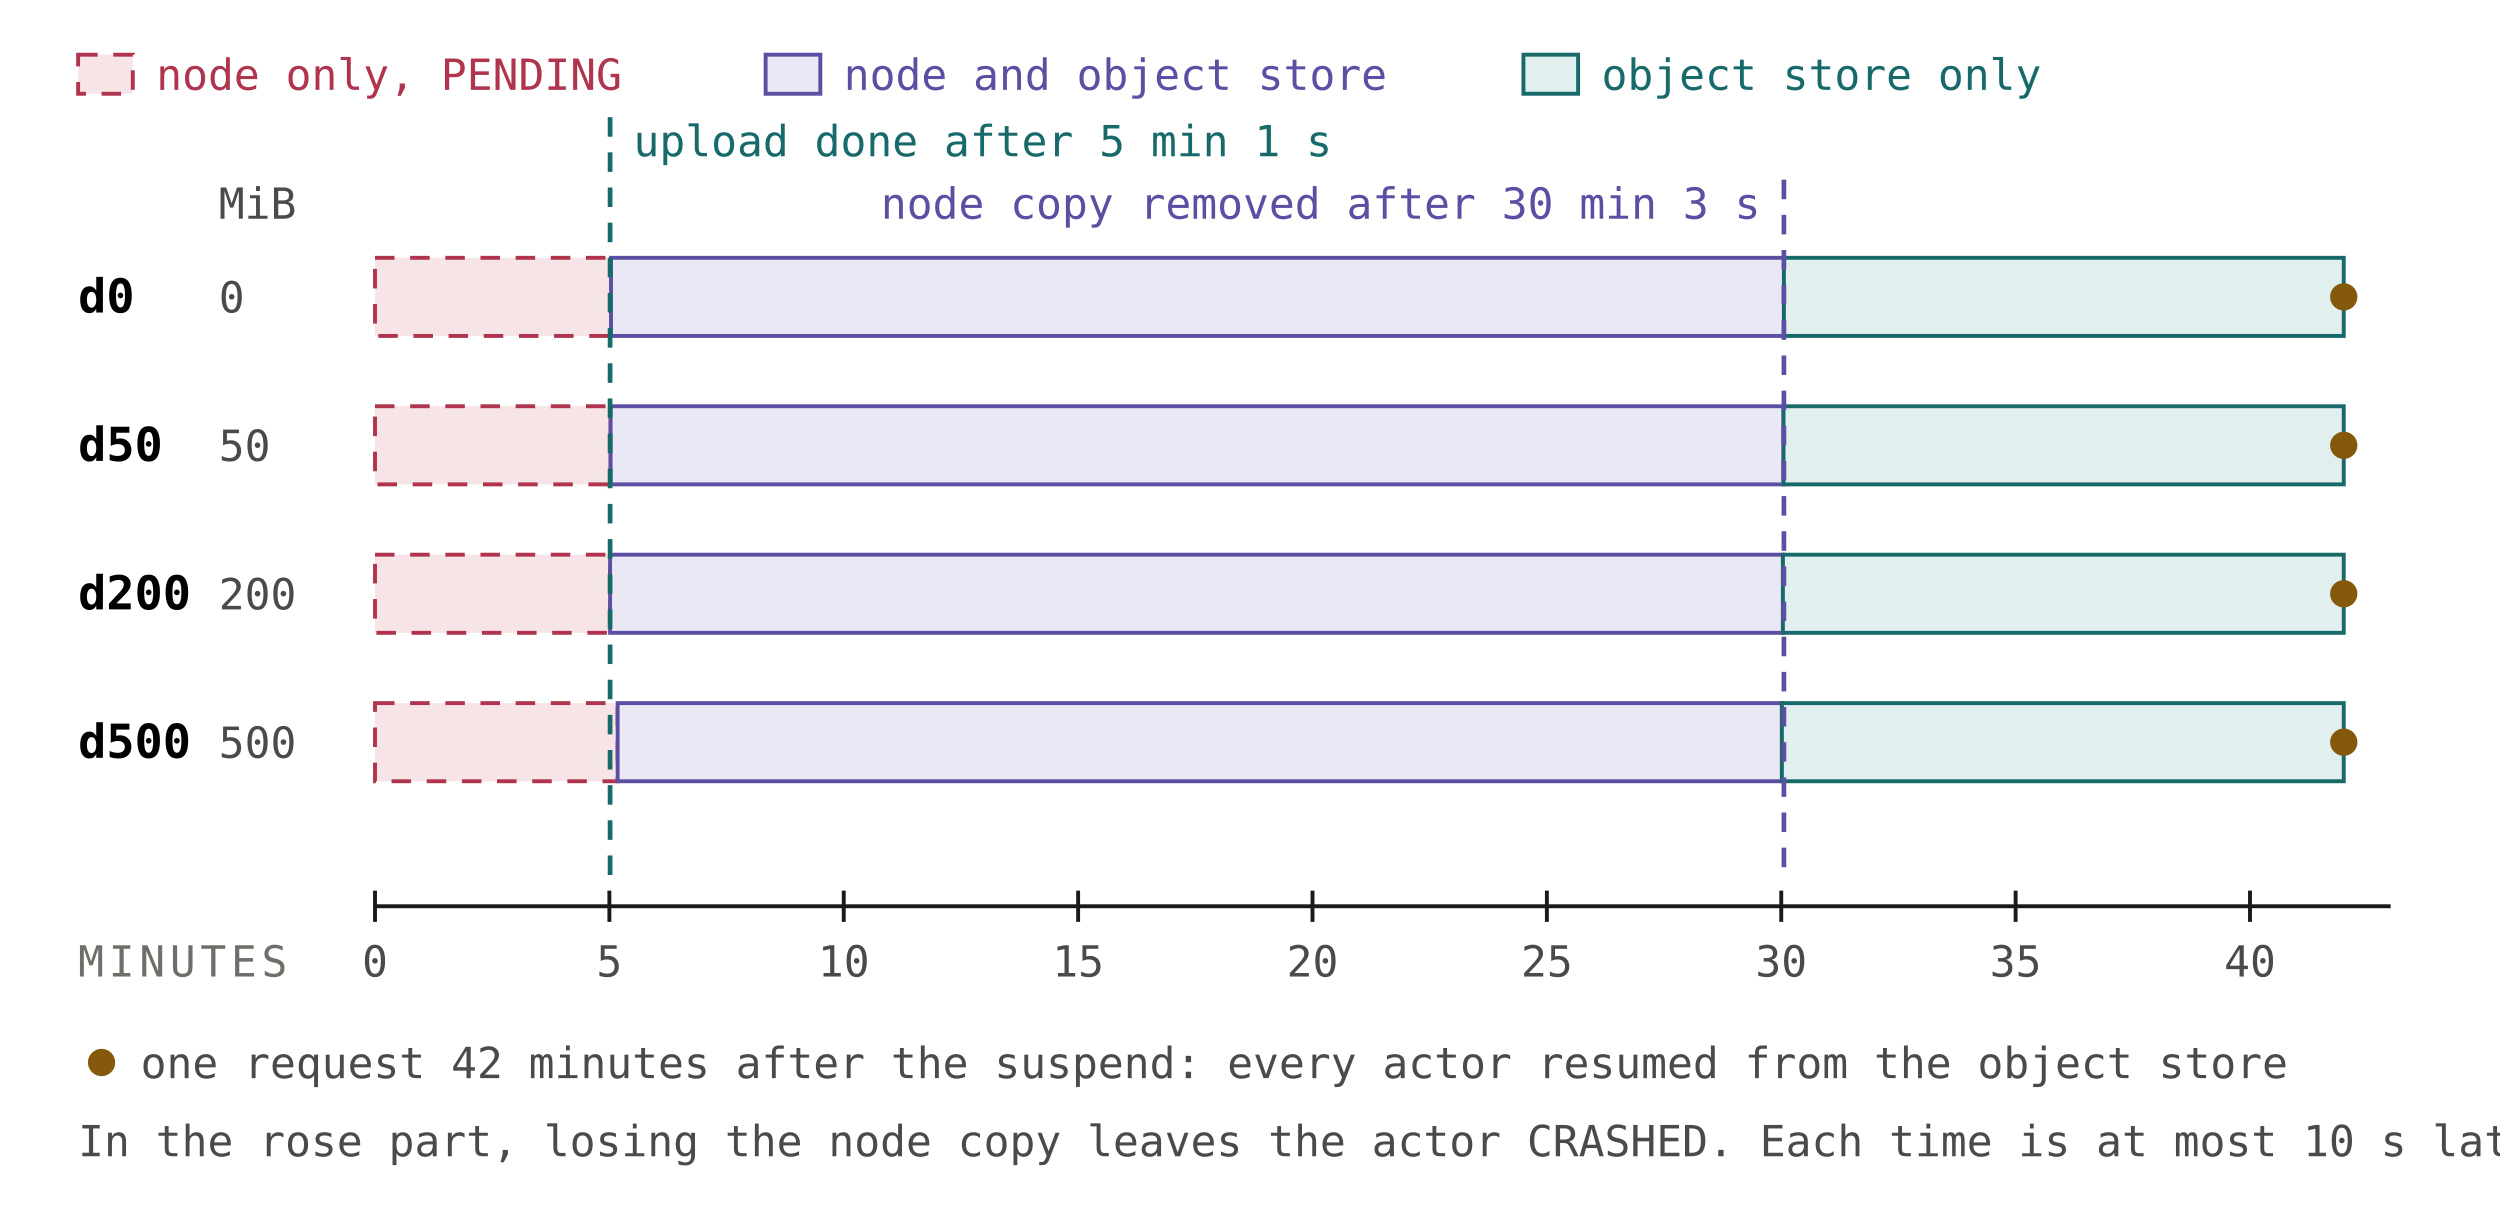
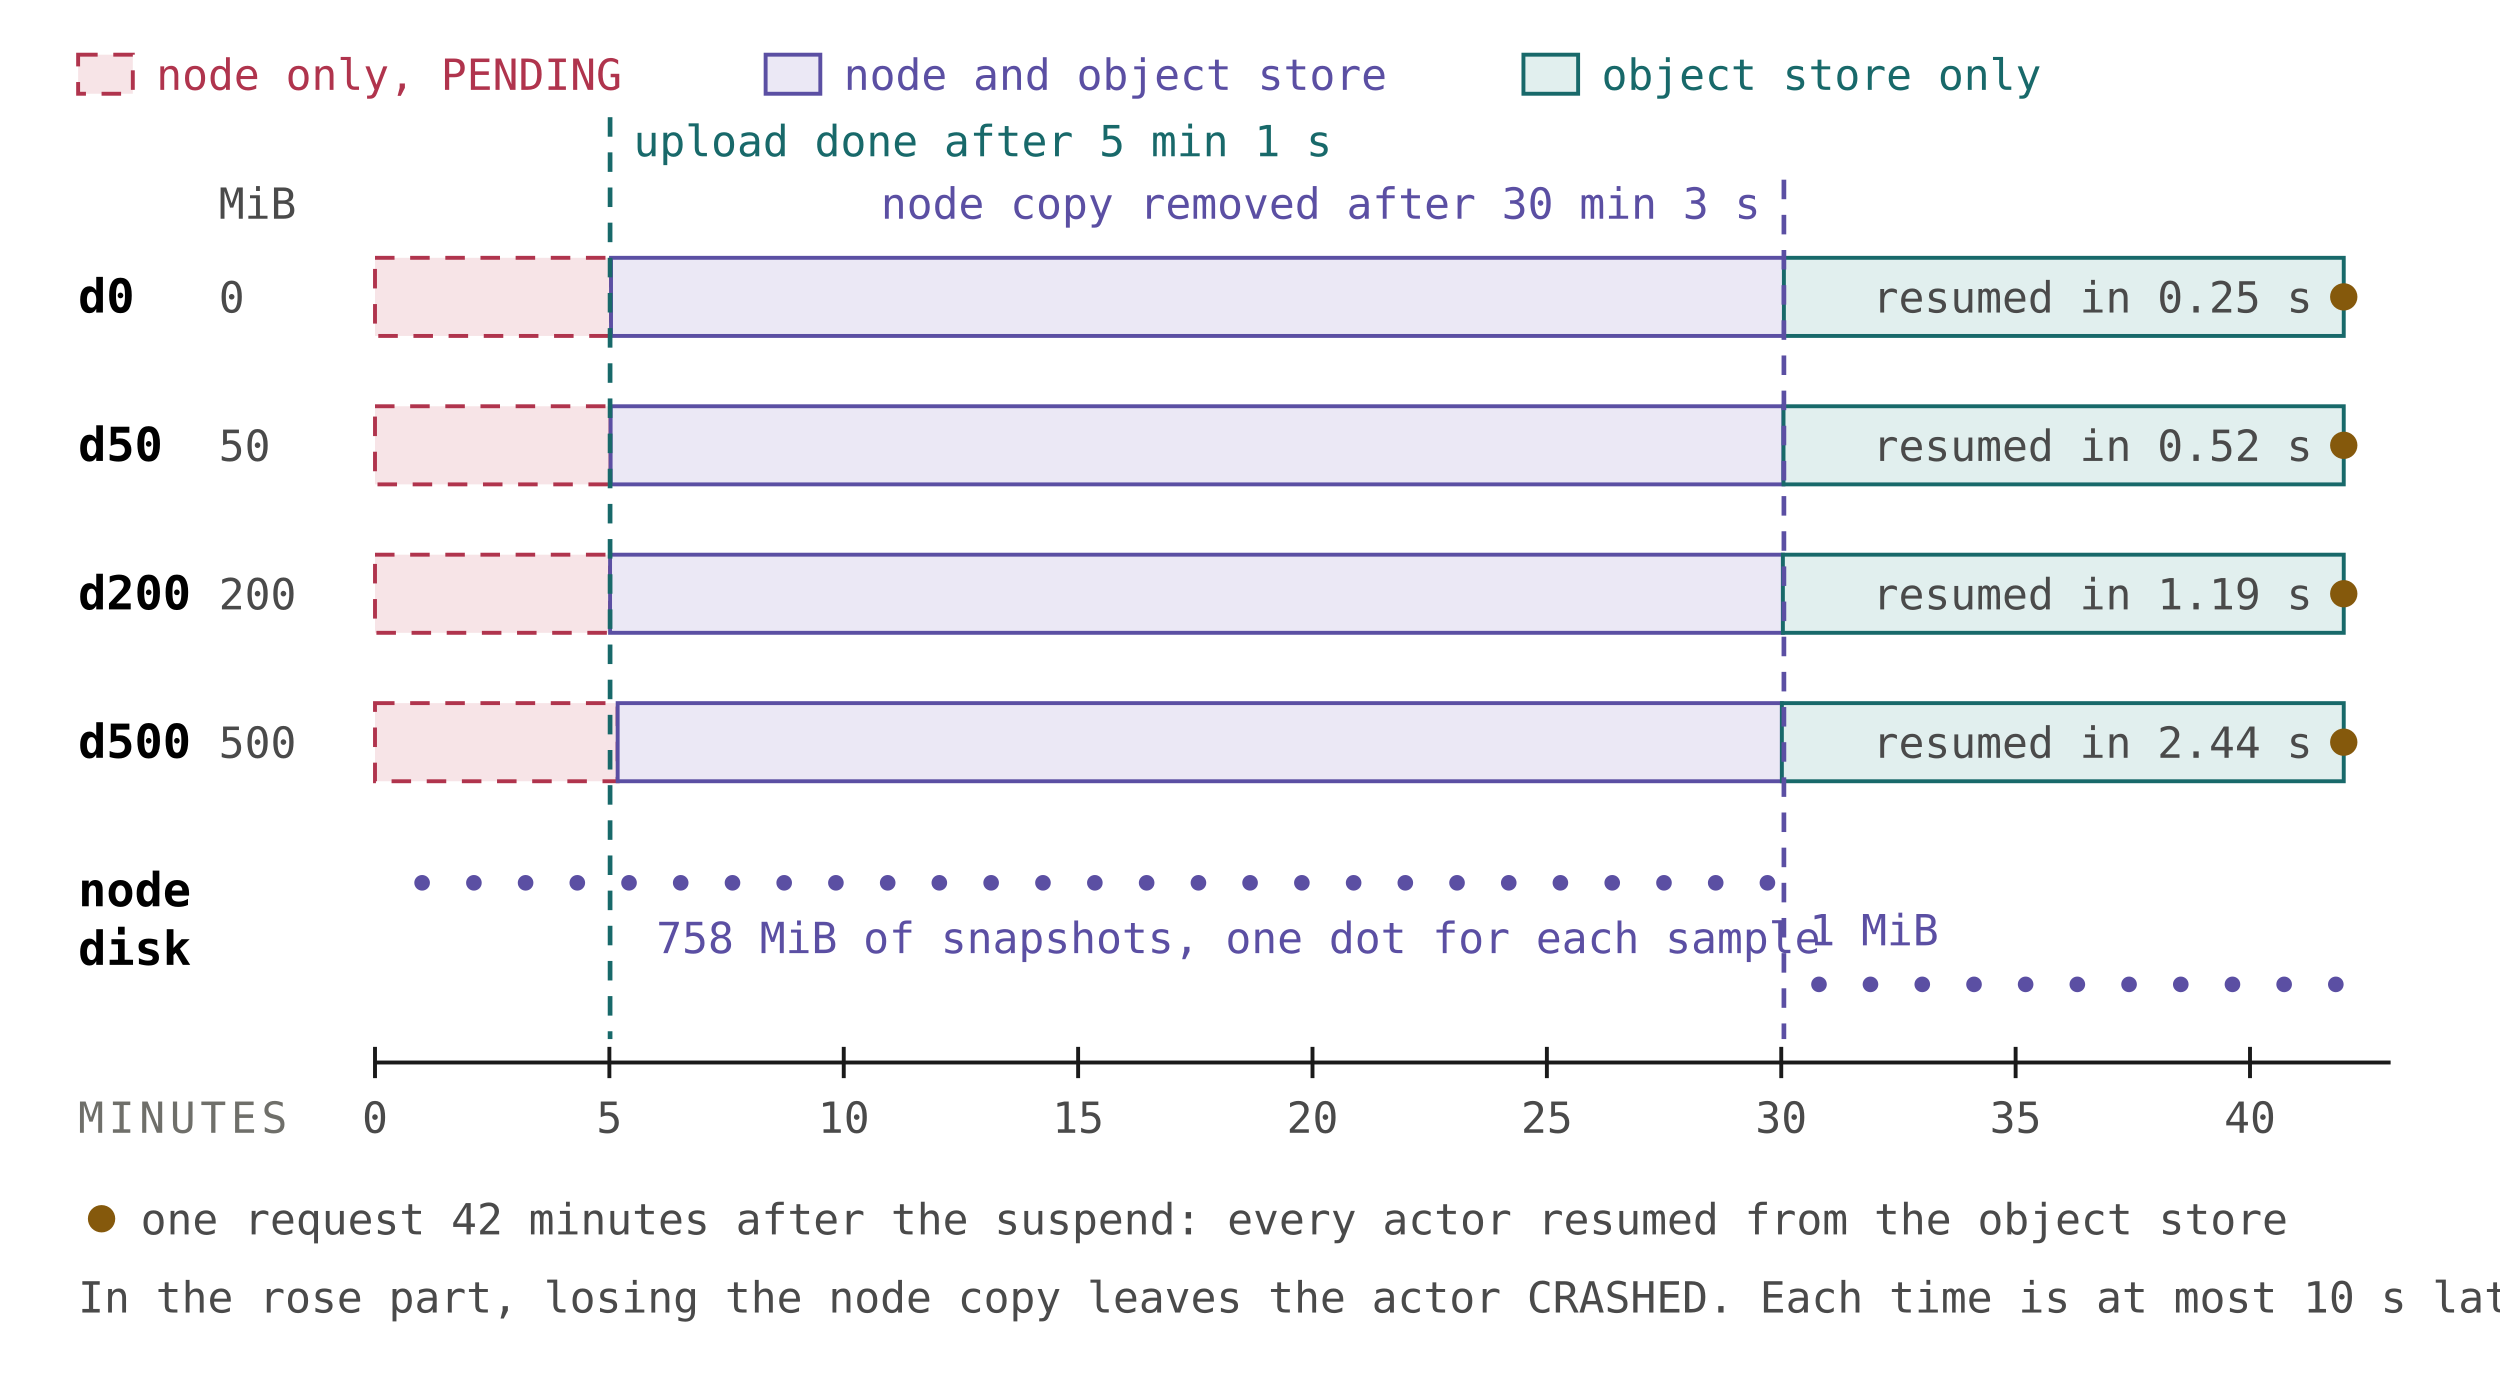
- <svg xmlns="http://www.w3.org/2000/svg" viewBox="0 0 640 312" role="img" aria-labelledby="fig-3-4-title fig-3-4-desc" font-family="JetBrains Mono, ui-monospace, monospace">
+ <svg xmlns="http://www.w3.org/2000/svg" viewBox="0 0 640 352" role="img" aria-labelledby="fig-3-4-title fig-3-4-desc" font-family="JetBrains Mono, ui-monospace, monospace">
  <rect x="20" y="14" width="14" height="10" fill="var(--m-rose-fill, #f7e4e7)" stroke="var(--m-rose-ink, #b0344d)" stroke-dasharray="5 4" />
  <text x="40" y="23" font-size="11" fill="var(--m-rose-ink, #b0344d)">node only, PENDING</text>
  <rect x="196" y="14" width="14" height="10" fill="var(--m-violet-fill, #ebe8f5)" stroke="var(--m-violet-ink, #5b4fa3)" />
  <text x="216" y="23" font-size="11" fill="var(--m-violet-ink, #5b4fa3)">node and object store</text>
  <rect x="390" y="14" width="14" height="10" fill="var(--m-teal-fill, #e1efee)" stroke="var(--m-teal-ink, #18696a)" />
  <text x="410" y="23" font-size="11" fill="var(--m-teal-ink, #18696a)">object store only</text>
  <text x="20" y="80" font-size="12" font-weight="700">d0</text>
  <text x="56" y="80" font-size="11" class="m-serif" fill="var(--m-ink-soft, #4a4a4a)">0</text>
  <rect x="96" y="66" width="60.42" height="20" fill="var(--m-rose-fill, #f7e4e7)" stroke="var(--m-rose-ink, #b0344d)" stroke-dasharray="5 4" />
  <rect x="156.42" y="66" width="300.26" height="20" fill="var(--m-violet-fill, #ebe8f5)" stroke="var(--m-violet-ink, #5b4fa3)" />
  <rect x="456.68" y="66" width="143.32" height="20" fill="var(--m-teal-fill, #e1efee)" stroke="var(--m-teal-ink, #18696a)" />
  <circle cx="600" cy="76" r="3.5" fill="var(--m-amber-ink, #85590c)" />
+   <text x="592" y="80" font-size="11" text-anchor="end" class="m-serif" fill="var(--m-ink-soft, #4a4a4a)">resumed in 0.25 s</text>
  <text x="20" y="118" font-size="12" font-weight="700">d50</text>
  <text x="56" y="118" font-size="11" class="m-serif" fill="var(--m-ink-soft, #4a4a4a)">50</text>
  <rect x="96" y="104" width="60.32" height="20" fill="var(--m-rose-fill, #f7e4e7)" stroke="var(--m-rose-ink, #b0344d)" stroke-dasharray="5 4" />
  <rect x="156.32" y="104" width="300.26" height="20" fill="var(--m-violet-fill, #ebe8f5)" stroke="var(--m-violet-ink, #5b4fa3)" />
  <rect x="456.58" y="104" width="143.42" height="20" fill="var(--m-teal-fill, #e1efee)" stroke="var(--m-teal-ink, #18696a)" />
  <circle cx="600" cy="114" r="3.5" fill="var(--m-amber-ink, #85590c)" />
+   <text x="592" y="118" font-size="11" text-anchor="end" class="m-serif" fill="var(--m-ink-soft, #4a4a4a)">resumed in 0.52 s</text>
  <text x="20" y="156" font-size="12" font-weight="700">d200</text>
  <text x="56" y="156" font-size="11" class="m-serif" fill="var(--m-ink-soft, #4a4a4a)">200</text>
  <rect x="96" y="142" width="60.18" height="20" fill="var(--m-rose-fill, #f7e4e7)" stroke="var(--m-rose-ink, #b0344d)" stroke-dasharray="5 4" />
  <rect x="156.18" y="142" width="300.24" height="20" fill="var(--m-violet-fill, #ebe8f5)" stroke="var(--m-violet-ink, #5b4fa3)" />
  <rect x="456.42" y="142" width="143.58" height="20" fill="var(--m-teal-fill, #e1efee)" stroke="var(--m-teal-ink, #18696a)" />
  <circle cx="600" cy="152" r="3.5" fill="var(--m-amber-ink, #85590c)" />
+   <text x="592" y="156" font-size="11" text-anchor="end" class="m-serif" fill="var(--m-ink-soft, #4a4a4a)">resumed in 1.19 s</text>
  <text x="20" y="194" font-size="12" font-weight="700">d500</text>
  <text x="56" y="194" font-size="11" class="m-serif" fill="var(--m-ink-soft, #4a4a4a)">500</text>
  <rect x="96" y="180" width="62.12" height="20" fill="var(--m-rose-fill, #f7e4e7)" stroke="var(--m-rose-ink, #b0344d)" stroke-dasharray="5 4" />
  <rect x="158.12" y="180" width="298.04" height="20" fill="var(--m-violet-fill, #ebe8f5)" stroke="var(--m-violet-ink, #5b4fa3)" />
  <rect x="456.16" y="180" width="143.84" height="20" fill="var(--m-teal-fill, #e1efee)" stroke="var(--m-teal-ink, #18696a)" />
  <circle cx="600" cy="190" r="3.5" fill="var(--m-amber-ink, #85590c)" />
+   <text x="592" y="194" font-size="11" text-anchor="end" class="m-serif" fill="var(--m-ink-soft, #4a4a4a)">resumed in 2.44 s</text>
  <text x="56" y="56" font-size="11" class="m-serif" fill="var(--m-ink-soft, #4a4a4a)">MiB</text>
-   <line x1="156.18" y1="30" x2="156.18" y2="226" stroke="var(--m-teal-ink, #18696a)" stroke-width="1.2" stroke-dasharray="5 4" />
+   <line x1="156.18" y1="30" x2="156.18" y2="266" stroke="var(--m-teal-ink, #18696a)" stroke-width="1.2" stroke-dasharray="5 4" />
  <text x="162.18" y="40" font-size="11" fill="var(--m-teal-ink, #18696a)">upload done after 5 min 1 s</text>
-   <line x1="456.68" y1="46" x2="456.68" y2="226" stroke="var(--m-violet-ink, #5b4fa3)" stroke-width="1.2" stroke-dasharray="5 4" />
+   <line x1="456.68" y1="46" x2="456.68" y2="266" stroke="var(--m-violet-ink, #5b4fa3)" stroke-width="1.2" stroke-dasharray="5 4" />
  <text x="450.68" y="56" font-size="11" text-anchor="end" fill="var(--m-violet-ink, #5b4fa3)">node copy removed after 30 min 3 s</text>
-   <line x1="96" y1="232" x2="612" y2="232" stroke="var(--m-ink, #1a1a1a)" stroke-width="1" />
-   <line x1="96" y1="228" x2="96" y2="236" stroke="var(--m-ink, #1a1a1a)" stroke-width="1" />
-   <text x="96" y="250" font-size="11" text-anchor="middle" fill="var(--m-ink-soft, #4a4a4a)">0</text>
-   <line x1="156" y1="228" x2="156" y2="236" stroke="var(--m-ink, #1a1a1a)" stroke-width="1" />
-   <text x="156" y="250" font-size="11" text-anchor="middle" fill="var(--m-ink-soft, #4a4a4a)">5</text>
-   <line x1="216" y1="228" x2="216" y2="236" stroke="var(--m-ink, #1a1a1a)" stroke-width="1" />
-   <text x="216" y="250" font-size="11" text-anchor="middle" fill="var(--m-ink-soft, #4a4a4a)">10</text>
-   <line x1="276" y1="228" x2="276" y2="236" stroke="var(--m-ink, #1a1a1a)" stroke-width="1" />
-   <text x="276" y="250" font-size="11" text-anchor="middle" fill="var(--m-ink-soft, #4a4a4a)">15</text>
-   <line x1="336" y1="228" x2="336" y2="236" stroke="var(--m-ink, #1a1a1a)" stroke-width="1" />
-   <text x="336" y="250" font-size="11" text-anchor="middle" fill="var(--m-ink-soft, #4a4a4a)">20</text>
-   <line x1="396" y1="228" x2="396" y2="236" stroke="var(--m-ink, #1a1a1a)" stroke-width="1" />
-   <text x="396" y="250" font-size="11" text-anchor="middle" fill="var(--m-ink-soft, #4a4a4a)">25</text>
-   <line x1="456" y1="228" x2="456" y2="236" stroke="var(--m-ink, #1a1a1a)" stroke-width="1" />
-   <text x="456" y="250" font-size="11" text-anchor="middle" fill="var(--m-ink-soft, #4a4a4a)">30</text>
-   <line x1="516" y1="228" x2="516" y2="236" stroke="var(--m-ink, #1a1a1a)" stroke-width="1" />
-   <text x="516" y="250" font-size="11" text-anchor="middle" fill="var(--m-ink-soft, #4a4a4a)">35</text>
-   <line x1="576" y1="228" x2="576" y2="236" stroke="var(--m-ink, #1a1a1a)" stroke-width="1" />
-   <text x="576" y="250" font-size="11" text-anchor="middle" fill="var(--m-ink-soft, #4a4a4a)">40</text>
-   <text x="20" y="250" font-size="11" letter-spacing="1.2" fill="var(--m-ink-mute, #6f6f6a)">MINUTES</text>
-   <circle cx="26" cy="272" r="3.5" fill="var(--m-amber-ink, #85590c)" />
-   <text x="36" y="276" font-size="11" class="m-serif" fill="var(--m-ink-soft, #4a4a4a)">one request 42 minutes after the suspend: every actor resumed from the object store</text>
-   <text x="20" y="296" font-size="11" class="m-serif" fill="var(--m-ink-soft, #4a4a4a)">In the rose part, losing the node copy leaves the actor CRASHED. Each time is at most 10 s late.</text>
+   <text x="20" y="232" font-size="12" font-weight="700">node</text>
+   <text x="20" y="247" font-size="12" font-weight="700">disk</text>
+   <circle cx="108.06" cy="226" r="2" fill="var(--m-violet-ink, #5b4fa3)" />
+   <circle cx="121.32" cy="226" r="2" fill="var(--m-violet-ink, #5b4fa3)" />
+   <circle cx="134.55" cy="226" r="2" fill="var(--m-violet-ink, #5b4fa3)" />
+   <circle cx="147.79" cy="226" r="2" fill="var(--m-violet-ink, #5b4fa3)" />
+   <circle cx="161.03" cy="226" r="2" fill="var(--m-violet-ink, #5b4fa3)" />
+   <circle cx="174.26" cy="226" r="2" fill="var(--m-violet-ink, #5b4fa3)" />
+   <circle cx="187.52" cy="226" r="2" fill="var(--m-violet-ink, #5b4fa3)" />
+   <circle cx="200.75" cy="226" r="2" fill="var(--m-violet-ink, #5b4fa3)" />
+   <circle cx="213.99" cy="226" r="2" fill="var(--m-violet-ink, #5b4fa3)" />
+   <circle cx="227.25" cy="226" r="2" fill="var(--m-violet-ink, #5b4fa3)" />
+   <circle cx="240.47" cy="226" r="2" fill="var(--m-violet-ink, #5b4fa3)" />
+   <circle cx="253.73" cy="226" r="2" fill="var(--m-violet-ink, #5b4fa3)" />
+   <circle cx="267" cy="226" r="2" fill="var(--m-violet-ink, #5b4fa3)" />
+   <circle cx="280.28" cy="226" r="2" fill="var(--m-violet-ink, #5b4fa3)" />
+   <circle cx="293.54" cy="226" r="2" fill="var(--m-violet-ink, #5b4fa3)" />
+   <circle cx="306.8" cy="226" r="2" fill="var(--m-violet-ink, #5b4fa3)" />
+   <circle cx="320.02" cy="226" r="2" fill="var(--m-violet-ink, #5b4fa3)" />
+   <circle cx="333.28" cy="226" r="2" fill="var(--m-violet-ink, #5b4fa3)" />
+   <circle cx="346.53" cy="226" r="2" fill="var(--m-violet-ink, #5b4fa3)" />
+   <circle cx="359.76" cy="226" r="2" fill="var(--m-violet-ink, #5b4fa3)" />
+   <circle cx="373" cy="226" r="2" fill="var(--m-violet-ink, #5b4fa3)" />
+   <circle cx="386.24" cy="226" r="2" fill="var(--m-violet-ink, #5b4fa3)" />
+   <circle cx="399.46" cy="226" r="2" fill="var(--m-violet-ink, #5b4fa3)" />
+   <circle cx="412.73" cy="226" r="2" fill="var(--m-violet-ink, #5b4fa3)" />
+   <circle cx="425.98" cy="226" r="2" fill="var(--m-violet-ink, #5b4fa3)" />
+   <circle cx="439.22" cy="226" r="2" fill="var(--m-violet-ink, #5b4fa3)" />
+   <circle cx="452.46" cy="226" r="2" fill="var(--m-violet-ink, #5b4fa3)" />
+   <circle cx="465.66" cy="252" r="2" fill="var(--m-violet-ink, #5b4fa3)" />
+   <circle cx="478.84" cy="252" r="2" fill="var(--m-violet-ink, #5b4fa3)" />
+   <circle cx="492.1" cy="252" r="2" fill="var(--m-violet-ink, #5b4fa3)" />
+   <circle cx="505.35" cy="252" r="2" fill="var(--m-violet-ink, #5b4fa3)" />
+   <circle cx="518.56" cy="252" r="2" fill="var(--m-violet-ink, #5b4fa3)" />
+   <circle cx="531.8" cy="252" r="2" fill="var(--m-violet-ink, #5b4fa3)" />
+   <circle cx="545.04" cy="252" r="2" fill="var(--m-violet-ink, #5b4fa3)" />
+   <circle cx="558.28" cy="252" r="2" fill="var(--m-violet-ink, #5b4fa3)" />
+   <circle cx="571.51" cy="252" r="2" fill="var(--m-violet-ink, #5b4fa3)" />
+   <circle cx="584.74" cy="252" r="2" fill="var(--m-violet-ink, #5b4fa3)" />
+   <circle cx="597.97" cy="252" r="2" fill="var(--m-violet-ink, #5b4fa3)" />
+   <text x="168" y="244" font-size="11" class="m-serif" fill="var(--m-violet-ink, #5b4fa3)">758 MiB of snapshots, one dot for each sample</text>
+   <text x="463.2" y="242" font-size="11" class="m-serif" fill="var(--m-violet-ink, #5b4fa3)">1 MiB</text>
+   <line x1="96" y1="272" x2="612" y2="272" stroke="var(--m-ink, #1a1a1a)" stroke-width="1" />
+   <line x1="96" y1="268" x2="96" y2="276" stroke="var(--m-ink, #1a1a1a)" stroke-width="1" />
+   <text x="96" y="290" font-size="11" text-anchor="middle" fill="var(--m-ink-soft, #4a4a4a)">0</text>
+   <line x1="156" y1="268" x2="156" y2="276" stroke="var(--m-ink, #1a1a1a)" stroke-width="1" />
+   <text x="156" y="290" font-size="11" text-anchor="middle" fill="var(--m-ink-soft, #4a4a4a)">5</text>
+   <line x1="216" y1="268" x2="216" y2="276" stroke="var(--m-ink, #1a1a1a)" stroke-width="1" />
+   <text x="216" y="290" font-size="11" text-anchor="middle" fill="var(--m-ink-soft, #4a4a4a)">10</text>
+   <line x1="276" y1="268" x2="276" y2="276" stroke="var(--m-ink, #1a1a1a)" stroke-width="1" />
+   <text x="276" y="290" font-size="11" text-anchor="middle" fill="var(--m-ink-soft, #4a4a4a)">15</text>
+   <line x1="336" y1="268" x2="336" y2="276" stroke="var(--m-ink, #1a1a1a)" stroke-width="1" />
+   <text x="336" y="290" font-size="11" text-anchor="middle" fill="var(--m-ink-soft, #4a4a4a)">20</text>
+   <line x1="396" y1="268" x2="396" y2="276" stroke="var(--m-ink, #1a1a1a)" stroke-width="1" />
+   <text x="396" y="290" font-size="11" text-anchor="middle" fill="var(--m-ink-soft, #4a4a4a)">25</text>
+   <line x1="456" y1="268" x2="456" y2="276" stroke="var(--m-ink, #1a1a1a)" stroke-width="1" />
+   <text x="456" y="290" font-size="11" text-anchor="middle" fill="var(--m-ink-soft, #4a4a4a)">30</text>
+   <line x1="516" y1="268" x2="516" y2="276" stroke="var(--m-ink, #1a1a1a)" stroke-width="1" />
+   <text x="516" y="290" font-size="11" text-anchor="middle" fill="var(--m-ink-soft, #4a4a4a)">35</text>
+   <line x1="576" y1="268" x2="576" y2="276" stroke="var(--m-ink, #1a1a1a)" stroke-width="1" />
+   <text x="576" y="290" font-size="11" text-anchor="middle" fill="var(--m-ink-soft, #4a4a4a)">40</text>
+   <text x="20" y="290" font-size="11" letter-spacing="1.2" fill="var(--m-ink-mute, #6f6f6a)">MINUTES</text>
+   <circle cx="26" cy="312" r="3.5" fill="var(--m-amber-ink, #85590c)" />
+   <text x="36" y="316" font-size="11" class="m-serif" fill="var(--m-ink-soft, #4a4a4a)">one request 42 minutes after the suspend: every actor resumed from the object store</text>
+   <text x="20" y="336" font-size="11" class="m-serif" fill="var(--m-ink-soft, #4a4a4a)">In the rose part, losing the node copy leaves the actor CRASHED. Each time is at most 10 s late.</text>
</svg>
